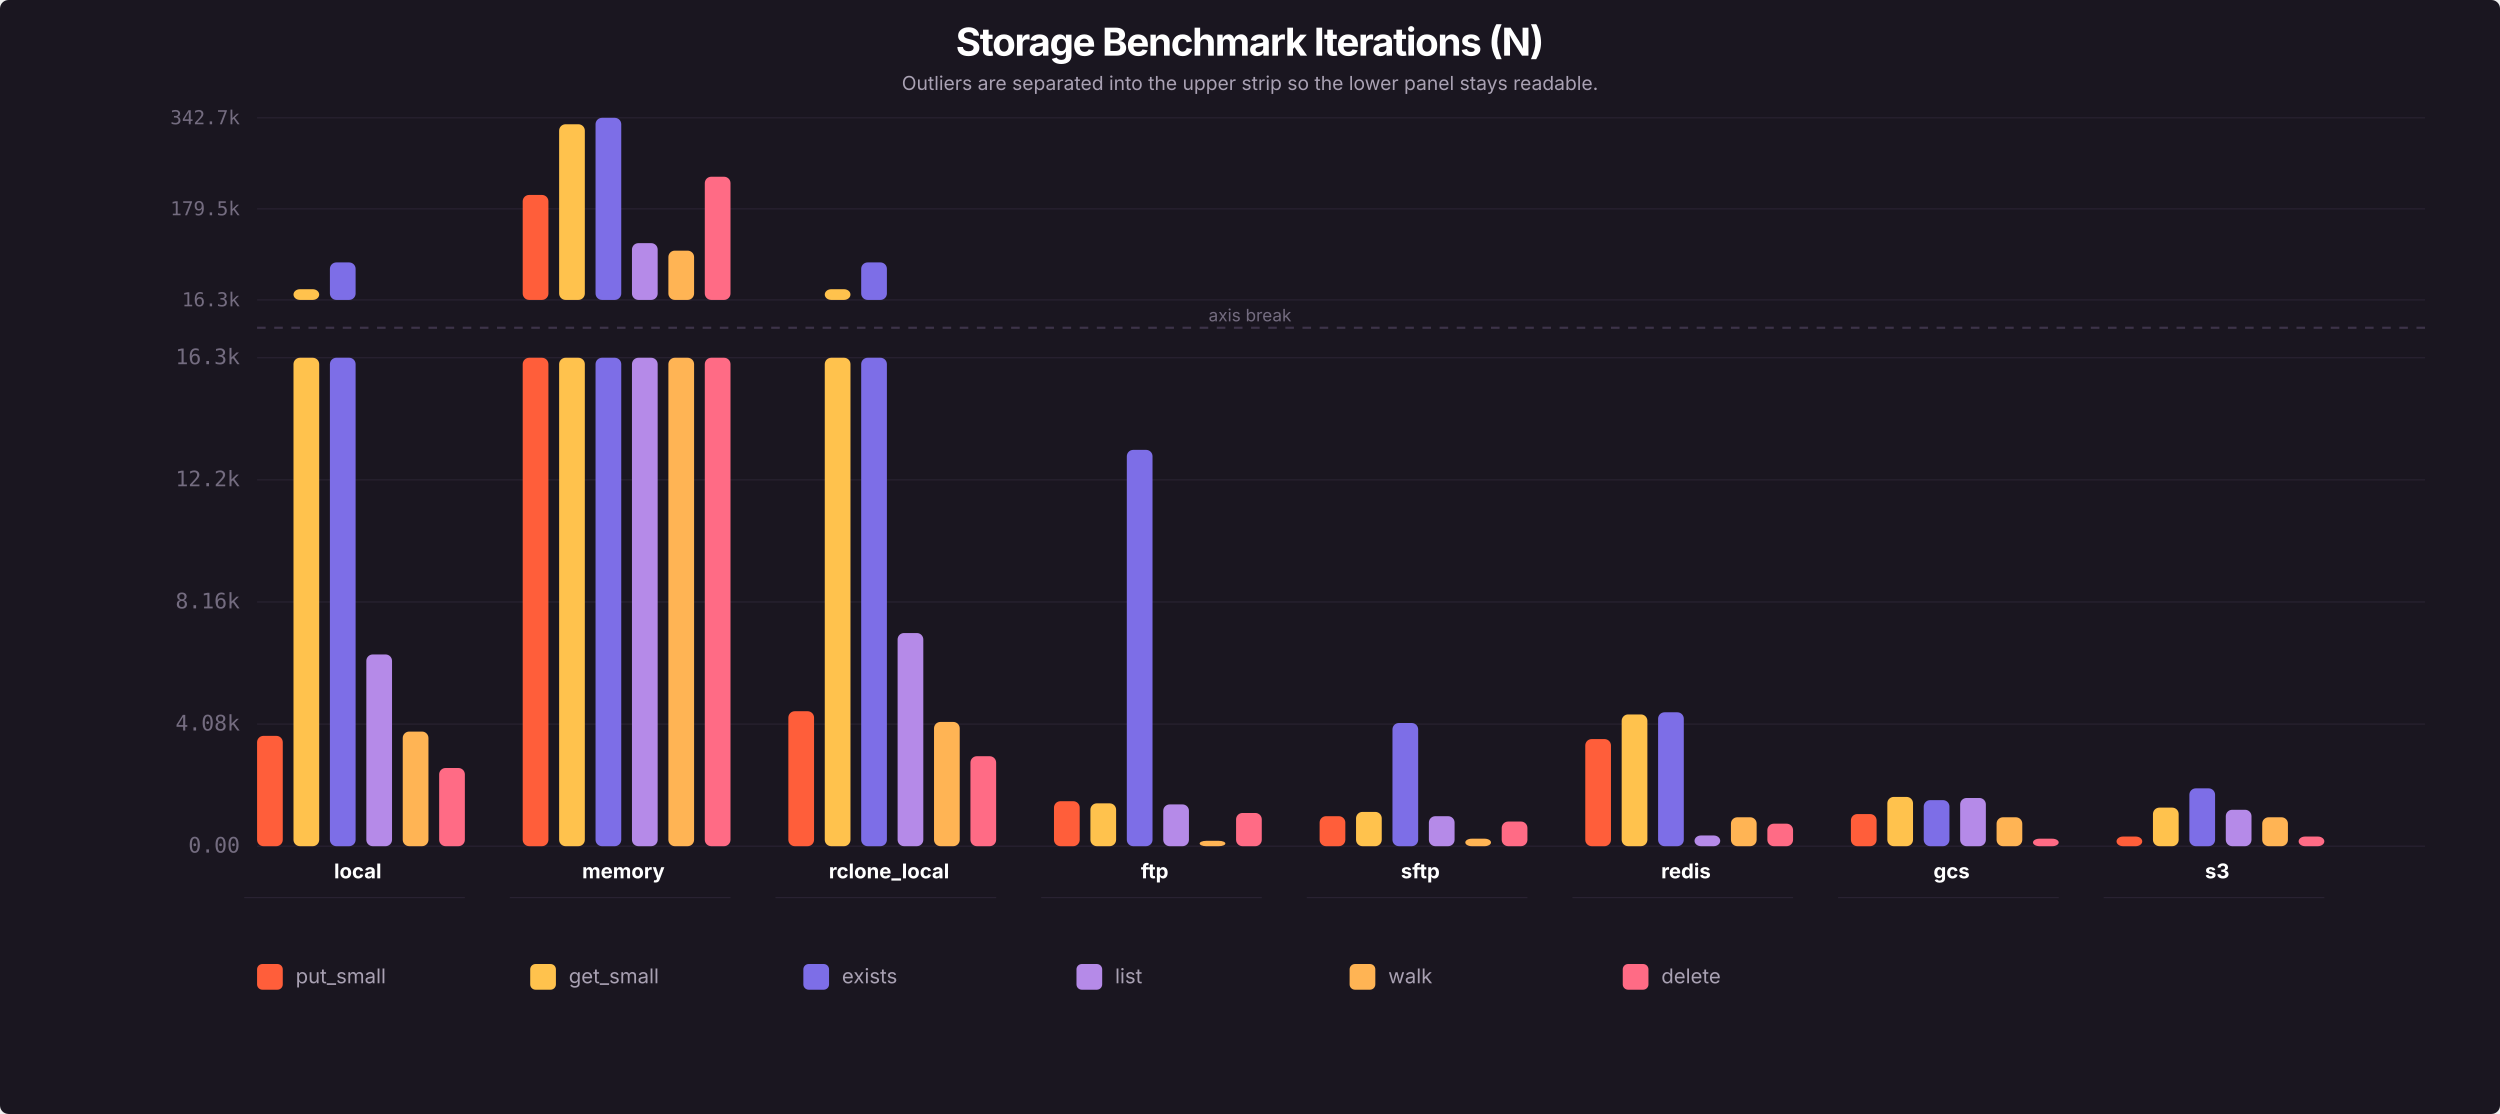
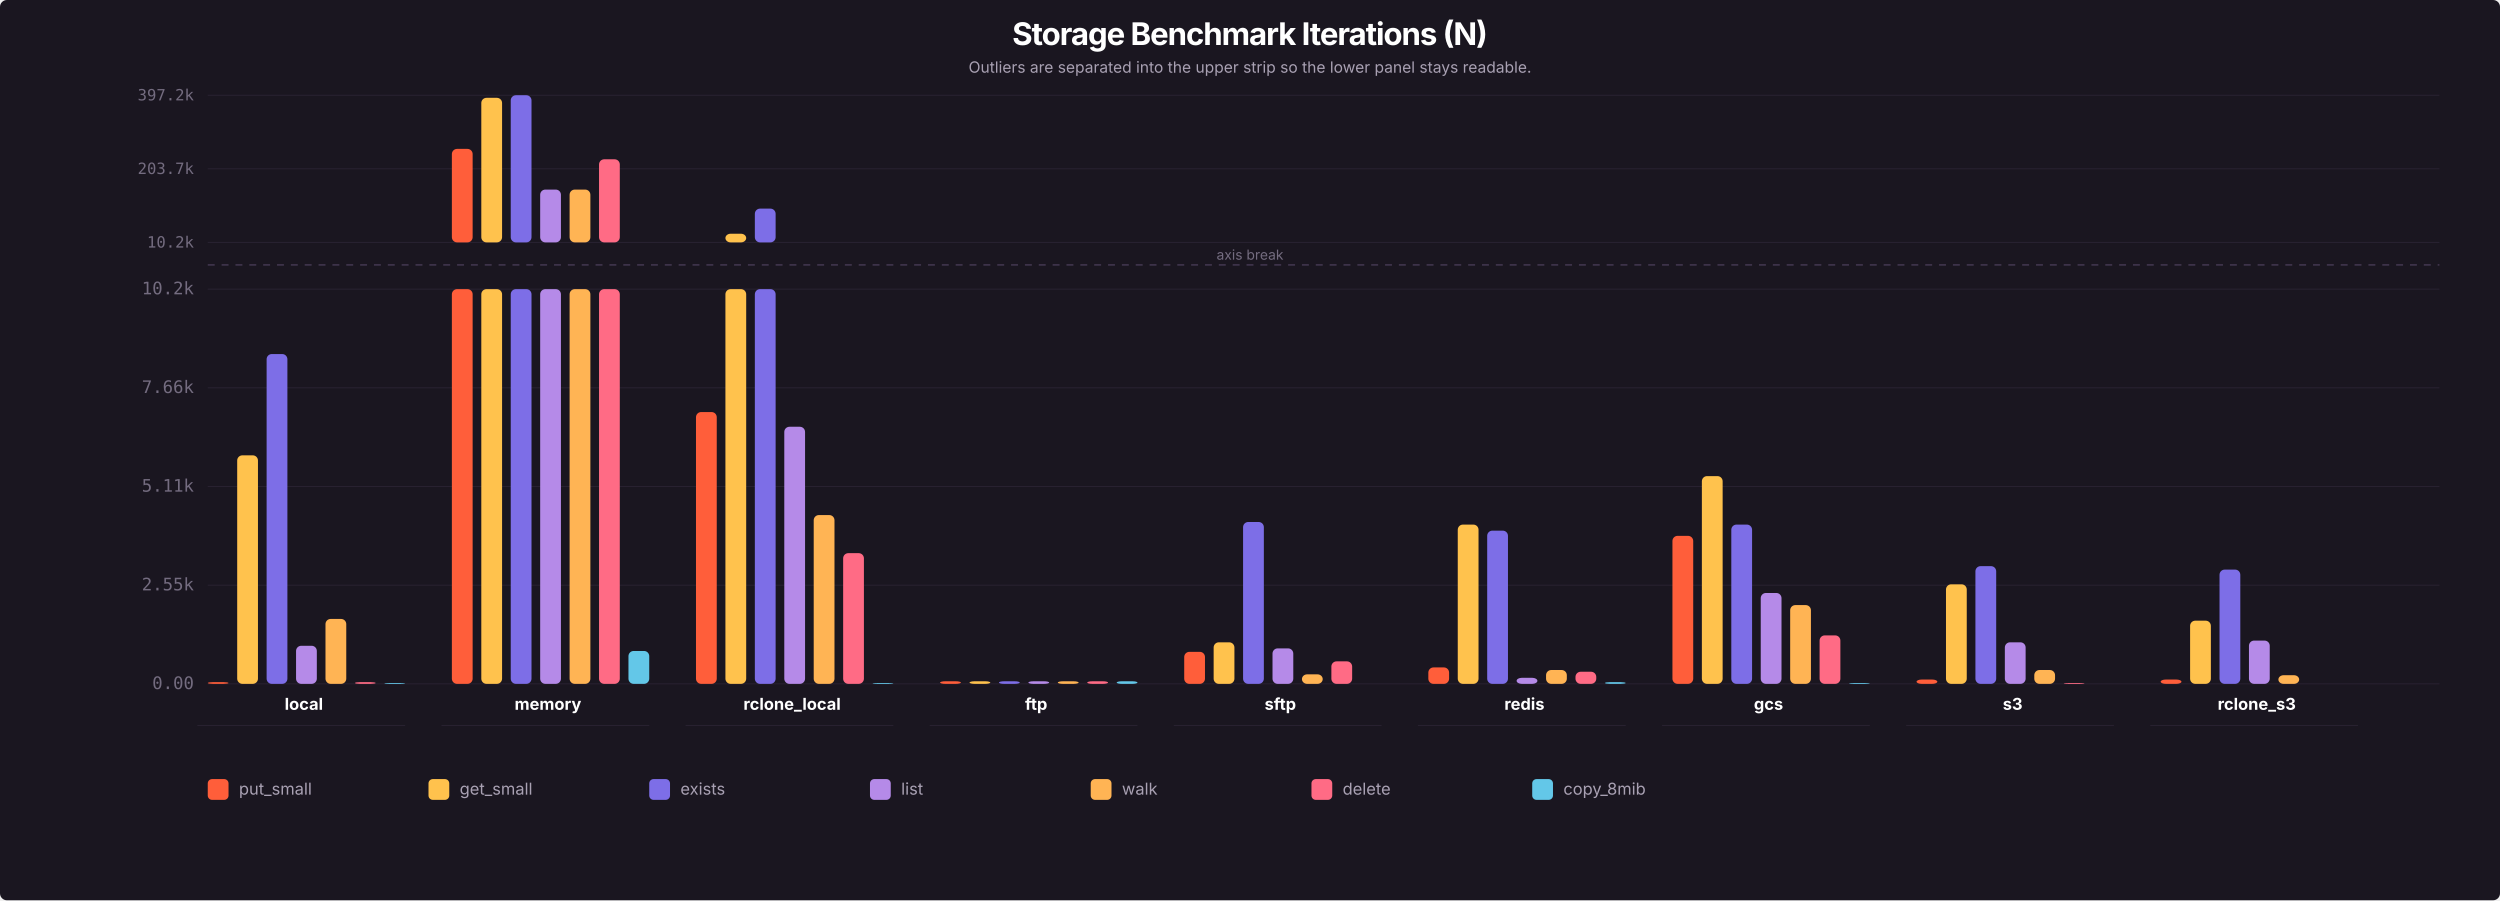
- <svg xmlns="http://www.w3.org/2000/svg" width="2334" height="1040" viewBox="0 0 2334 1040">
+ <svg xmlns="http://www.w3.org/2000/svg" width="2888" height="1040" viewBox="0 0 2888 1040">
  <rect width="100%" height="100%" rx="8" fill="#1A1620" />
-   <text x="1167" y="52" text-anchor="middle" fill="#FFFFFF" font-size="36" font-family="Space Grotesk, Inter, system-ui, sans-serif" font-weight="700" letter-spacing="-1.2">Storage Benchmark Iterations (N)</text>
-   <text x="1167" y="84" text-anchor="middle" fill="#A9A1B3" font-size="18" font-family="Inter, system-ui, sans-serif">Outliers are separated into the upper strip so the lower panel stays readable.</text>
-   <line x1="240" y1="110" x2="2264" y2="110" stroke="#2A2333" stroke-width="1" />
-   <text x="224" y="116" fill="#746C80" font-size="18" text-anchor="end" font-family="JetBrains Mono, ui-monospace, monospace">342.7k</text>
-   <line x1="240" y1="195" x2="2264" y2="195" stroke="#2A2333" stroke-width="1" />
-   <text x="224" y="201" fill="#746C80" font-size="18" text-anchor="end" font-family="JetBrains Mono, ui-monospace, monospace">179.5k</text>
-   <line x1="240" y1="280" x2="2264" y2="280" stroke="#2A2333" stroke-width="1" />
-   <text x="224" y="286" fill="#746C80" font-size="18" text-anchor="end" font-family="JetBrains Mono, ui-monospace, monospace">16.3k</text>
-   <line x1="240" y1="306" x2="2264" y2="306" stroke="#3D3349" stroke-width="2" stroke-dasharray="8 8" />
-   <text x="1167" y="300" text-anchor="middle" fill="#746C80" font-size="16" font-family="Inter, system-ui, sans-serif">axis break</text>
-   <line x1="240" y1="334" x2="2264" y2="334" stroke="#2A2333" stroke-width="1" />
-   <text x="224" y="340" fill="#746C80" font-size="20" text-anchor="end" font-family="JetBrains Mono, ui-monospace, monospace">16.3k</text>
-   <line x1="240" y1="448" x2="2264" y2="448" stroke="#2A2333" stroke-width="1" />
-   <text x="224" y="454" fill="#746C80" font-size="20" text-anchor="end" font-family="JetBrains Mono, ui-monospace, monospace">12.2k</text>
-   <line x1="240" y1="562" x2="2264" y2="562" stroke="#2A2333" stroke-width="1" />
-   <text x="224" y="568" fill="#746C80" font-size="20" text-anchor="end" font-family="JetBrains Mono, ui-monospace, monospace">8.16k</text>
-   <line x1="240" y1="676" x2="2264" y2="676" stroke="#2A2333" stroke-width="1" />
-   <text x="224" y="682" fill="#746C80" font-size="20" text-anchor="end" font-family="JetBrains Mono, ui-monospace, monospace">4.08k</text>
-   <line x1="240" y1="790" x2="2264" y2="790" stroke="#2A2333" stroke-width="1" />
+   <text x="1444" y="52" text-anchor="middle" fill="#FFFFFF" font-size="36" font-family="Space Grotesk, Inter, system-ui, sans-serif" font-weight="700" letter-spacing="-1.2">Storage Benchmark Iterations (N)</text>
+   <text x="1444" y="84" text-anchor="middle" fill="#A9A1B3" font-size="18" font-family="Inter, system-ui, sans-serif">Outliers are separated into the upper strip so the lower panel stays readable.</text>
+   <line x1="240" y1="110" x2="2818" y2="110" stroke="#2A2333" stroke-width="1" />
+   <text x="224" y="116" fill="#746C80" font-size="18" text-anchor="end" font-family="JetBrains Mono, ui-monospace, monospace">397.2k</text>
+   <line x1="240" y1="195" x2="2818" y2="195" stroke="#2A2333" stroke-width="1" />
+   <text x="224" y="201" fill="#746C80" font-size="18" text-anchor="end" font-family="JetBrains Mono, ui-monospace, monospace">203.7k</text>
+   <line x1="240" y1="280" x2="2818" y2="280" stroke="#2A2333" stroke-width="1" />
+   <text x="224" y="286" fill="#746C80" font-size="18" text-anchor="end" font-family="JetBrains Mono, ui-monospace, monospace">10.2k</text>
+   <line x1="240" y1="306" x2="2818" y2="306" stroke="#3D3349" stroke-width="2" stroke-dasharray="8 8" />
+   <text x="1444" y="300" text-anchor="middle" fill="#746C80" font-size="16" font-family="Inter, system-ui, sans-serif">axis break</text>
+   <line x1="240" y1="334" x2="2818" y2="334" stroke="#2A2333" stroke-width="1" />
+   <text x="224" y="340" fill="#746C80" font-size="20" text-anchor="end" font-family="JetBrains Mono, ui-monospace, monospace">10.2k</text>
+   <line x1="240" y1="448" x2="2818" y2="448" stroke="#2A2333" stroke-width="1" />
+   <text x="224" y="454" fill="#746C80" font-size="20" text-anchor="end" font-family="JetBrains Mono, ui-monospace, monospace">7.66k</text>
+   <line x1="240" y1="562" x2="2818" y2="562" stroke="#2A2333" stroke-width="1" />
+   <text x="224" y="568" fill="#746C80" font-size="20" text-anchor="end" font-family="JetBrains Mono, ui-monospace, monospace">5.11k</text>
+   <line x1="240" y1="676" x2="2818" y2="676" stroke="#2A2333" stroke-width="1" />
+   <text x="224" y="682" fill="#746C80" font-size="20" text-anchor="end" font-family="JetBrains Mono, ui-monospace, monospace">2.55k</text>
+   <line x1="240" y1="790" x2="2818" y2="790" stroke="#2A2333" stroke-width="1" />
  <text x="224" y="796" fill="#746C80" font-size="20" text-anchor="end" font-family="JetBrains Mono, ui-monospace, monospace">0.00</text>
-   <rect x="240" y="687" width="24" height="103" rx="6" fill="#FF5E3A" />
-   <rect x="274" y="334" width="24" height="456" rx="6" fill="#FFC24D" />
-   <rect x="274" y="270" width="24" height="10" rx="6" fill="#FFC24D" />
-   <rect x="308" y="334" width="24" height="456" rx="6" fill="#7D6EE7" />
-   <rect x="308" y="245" width="24" height="35" rx="6" fill="#7D6EE7" />
-   <rect x="342" y="611" width="24" height="179" rx="6" fill="#B58AE8" />
-   <rect x="376" y="683" width="24" height="107" rx="6" fill="#FFB454" />
-   <rect x="410" y="717" width="24" height="73" rx="6" fill="#FF6B85" />
-   <text x="334" y="820" fill="#FFFFFF" font-size="19" text-anchor="middle" font-family="Inter, system-ui, sans-serif" font-weight="700">local</text>
-   <line x1="228" y1="838" x2="434" y2="838" stroke="#2A2333" stroke-width="1" />
-   <rect x="488" y="334" width="24" height="456" rx="6" fill="#FF5E3A" />
-   <rect x="488" y="182" width="24" height="98" rx="6" fill="#FF5E3A" />
-   <rect x="522" y="334" width="24" height="456" rx="6" fill="#FFC24D" />
-   <rect x="522" y="116" width="24" height="164" rx="6" fill="#FFC24D" />
-   <rect x="556" y="334" width="24" height="456" rx="6" fill="#7D6EE7" />
-   <rect x="556" y="110" width="24" height="170" rx="6" fill="#7D6EE7" />
-   <rect x="590" y="334" width="24" height="456" rx="6" fill="#B58AE8" />
-   <rect x="590" y="227" width="24" height="53" rx="6" fill="#B58AE8" />
-   <rect x="624" y="334" width="24" height="456" rx="6" fill="#FFB454" />
-   <rect x="624" y="234" width="24" height="46" rx="6" fill="#FFB454" />
-   <rect x="658" y="334" width="24" height="456" rx="6" fill="#FF6B85" />
-   <rect x="658" y="165" width="24" height="115" rx="6" fill="#FF6B85" />
-   <text x="582" y="820" fill="#FFFFFF" font-size="19" text-anchor="middle" font-family="Inter, system-ui, sans-serif" font-weight="700">memory</text>
-   <line x1="476" y1="838" x2="682" y2="838" stroke="#2A2333" stroke-width="1" />
-   <rect x="736" y="664" width="24" height="126" rx="6" fill="#FF5E3A" />
-   <rect x="770" y="334" width="24" height="456" rx="6" fill="#FFC24D" />
-   <rect x="770" y="270" width="24" height="10" rx="6" fill="#FFC24D" />
-   <rect x="804" y="334" width="24" height="456" rx="6" fill="#7D6EE7" />
-   <rect x="804" y="245" width="24" height="35" rx="6" fill="#7D6EE7" />
-   <rect x="838" y="591" width="24" height="199" rx="6" fill="#B58AE8" />
-   <rect x="872" y="674" width="24" height="116" rx="6" fill="#FFB454" />
-   <rect x="906" y="706" width="24" height="84" rx="6" fill="#FF6B85" />
-   <text x="830" y="820" fill="#FFFFFF" font-size="19" text-anchor="middle" font-family="Inter, system-ui, sans-serif" font-weight="700">rclone_local</text>
-   <line x1="724" y1="838" x2="930" y2="838" stroke="#2A2333" stroke-width="1" />
-   <rect x="984" y="748" width="24" height="42" rx="6" fill="#FF5E3A" />
-   <rect x="1018" y="750" width="24" height="40" rx="6" fill="#FFC24D" />
-   <rect x="1052" y="420" width="24" height="370" rx="6" fill="#7D6EE7" />
-   <rect x="1086" y="751" width="24" height="39" rx="6" fill="#B58AE8" />
-   <rect x="1120" y="785" width="24" height="5" rx="6" fill="#FFB454" />
-   <rect x="1154" y="759" width="24" height="31" rx="6" fill="#FF6B85" />
-   <text x="1078" y="820" fill="#FFFFFF" font-size="19" text-anchor="middle" font-family="Inter, system-ui, sans-serif" font-weight="700">ftp</text>
-   <line x1="972" y1="838" x2="1178" y2="838" stroke="#2A2333" stroke-width="1" />
-   <rect x="1232" y="762" width="24" height="28" rx="6" fill="#FF5E3A" />
-   <rect x="1266" y="758" width="24" height="32" rx="6" fill="#FFC24D" />
-   <rect x="1300" y="675" width="24" height="115" rx="6" fill="#7D6EE7" />
-   <rect x="1334" y="762" width="24" height="28" rx="6" fill="#B58AE8" />
-   <rect x="1368" y="783" width="24" height="7" rx="6" fill="#FFB454" />
-   <rect x="1402" y="767" width="24" height="23" rx="6" fill="#FF6B85" />
-   <text x="1326" y="820" fill="#FFFFFF" font-size="19" text-anchor="middle" font-family="Inter, system-ui, sans-serif" font-weight="700">sftp</text>
-   <line x1="1220" y1="838" x2="1426" y2="838" stroke="#2A2333" stroke-width="1" />
-   <rect x="1480" y="690" width="24" height="100" rx="6" fill="#FF5E3A" />
-   <rect x="1514" y="667" width="24" height="123" rx="6" fill="#FFC24D" />
-   <rect x="1548" y="665" width="24" height="125" rx="6" fill="#7D6EE7" />
-   <rect x="1582" y="780" width="24" height="10" rx="6" fill="#B58AE8" />
-   <rect x="1616" y="763" width="24" height="27" rx="6" fill="#FFB454" />
-   <rect x="1650" y="769" width="24" height="21" rx="6" fill="#FF6B85" />
-   <text x="1574" y="820" fill="#FFFFFF" font-size="19" text-anchor="middle" font-family="Inter, system-ui, sans-serif" font-weight="700">redis</text>
-   <line x1="1468" y1="838" x2="1674" y2="838" stroke="#2A2333" stroke-width="1" />
-   <rect x="1728" y="760" width="24" height="30" rx="6" fill="#FF5E3A" />
-   <rect x="1762" y="744" width="24" height="46" rx="6" fill="#FFC24D" />
-   <rect x="1796" y="747" width="24" height="43" rx="6" fill="#7D6EE7" />
-   <rect x="1830" y="745" width="24" height="45" rx="6" fill="#B58AE8" />
-   <rect x="1864" y="763" width="24" height="27" rx="6" fill="#FFB454" />
-   <rect x="1898" y="783" width="24" height="7" rx="6" fill="#FF6B85" />
-   <text x="1822" y="820" fill="#FFFFFF" font-size="19" text-anchor="middle" font-family="Inter, system-ui, sans-serif" font-weight="700">gcs</text>
-   <line x1="1716" y1="838" x2="1922" y2="838" stroke="#2A2333" stroke-width="1" />
-   <rect x="1976" y="781" width="24" height="9" rx="6" fill="#FF5E3A" />
-   <rect x="2010" y="754" width="24" height="36" rx="6" fill="#FFC24D" />
-   <rect x="2044" y="736" width="24" height="54" rx="6" fill="#7D6EE7" />
-   <rect x="2078" y="756" width="24" height="34" rx="6" fill="#B58AE8" />
-   <rect x="2112" y="763" width="24" height="27" rx="6" fill="#FFB454" />
-   <rect x="2146" y="781" width="24" height="9" rx="6" fill="#FF6B85" />
-   <text x="2070" y="820" fill="#FFFFFF" font-size="19" text-anchor="middle" font-family="Inter, system-ui, sans-serif" font-weight="700">s3</text>
-   <line x1="1964" y1="838" x2="2170" y2="838" stroke="#2A2333" stroke-width="1" />
+   <rect x="240" y="788" width="24" height="2" rx="6" fill="#FF5E3A" />
+   <rect x="274" y="526" width="24" height="264" rx="6" fill="#FFC24D" />
+   <rect x="308" y="409" width="24" height="381" rx="6" fill="#7D6EE7" />
+   <rect x="342" y="746" width="24" height="44" rx="6" fill="#B58AE8" />
+   <rect x="376" y="715" width="24" height="75" rx="6" fill="#FFB454" />
+   <rect x="410" y="788" width="24" height="2" rx="6" fill="#FF6B85" />
+   <rect x="444" y="789" width="24" height="1" rx="6" fill="#63C7E8" />
+   <text x="351" y="820" fill="#FFFFFF" font-size="19" text-anchor="middle" font-family="Inter, system-ui, sans-serif" font-weight="700">local</text>
+   <line x1="228" y1="838" x2="468" y2="838" stroke="#2A2333" stroke-width="1" />
+   <rect x="522" y="334" width="24" height="456" rx="6" fill="#FF5E3A" />
+   <rect x="522" y="172" width="24" height="108" rx="6" fill="#FF5E3A" />
+   <rect x="556" y="334" width="24" height="456" rx="6" fill="#FFC24D" />
+   <rect x="556" y="113" width="24" height="167" rx="6" fill="#FFC24D" />
+   <rect x="590" y="334" width="24" height="456" rx="6" fill="#7D6EE7" />
+   <rect x="590" y="110" width="24" height="170" rx="6" fill="#7D6EE7" />
+   <rect x="624" y="334" width="24" height="456" rx="6" fill="#B58AE8" />
+   <rect x="624" y="219" width="24" height="61" rx="6" fill="#B58AE8" />
+   <rect x="658" y="334" width="24" height="456" rx="6" fill="#FFB454" />
+   <rect x="658" y="219" width="24" height="61" rx="6" fill="#FFB454" />
+   <rect x="692" y="334" width="24" height="456" rx="6" fill="#FF6B85" />
+   <rect x="692" y="184" width="24" height="96" rx="6" fill="#FF6B85" />
+   <rect x="726" y="752" width="24" height="38" rx="6" fill="#63C7E8" />
+   <text x="633" y="820" fill="#FFFFFF" font-size="19" text-anchor="middle" font-family="Inter, system-ui, sans-serif" font-weight="700">memory</text>
+   <line x1="510" y1="838" x2="750" y2="838" stroke="#2A2333" stroke-width="1" />
+   <rect x="804" y="476" width="24" height="314" rx="6" fill="#FF5E3A" />
+   <rect x="838" y="334" width="24" height="456" rx="6" fill="#FFC24D" />
+   <rect x="838" y="270" width="24" height="10" rx="6" fill="#FFC24D" />
+   <rect x="872" y="334" width="24" height="456" rx="6" fill="#7D6EE7" />
+   <rect x="872" y="241" width="24" height="39" rx="6" fill="#7D6EE7" />
+   <rect x="906" y="493" width="24" height="297" rx="6" fill="#B58AE8" />
+   <rect x="940" y="595" width="24" height="195" rx="6" fill="#FFB454" />
+   <rect x="974" y="639" width="24" height="151" rx="6" fill="#FF6B85" />
+   <rect x="1008" y="789" width="24" height="1" rx="6" fill="#63C7E8" />
+   <text x="915" y="820" fill="#FFFFFF" font-size="19" text-anchor="middle" font-family="Inter, system-ui, sans-serif" font-weight="700">rclone_local</text>
+   <line x1="792" y1="838" x2="1032" y2="838" stroke="#2A2333" stroke-width="1" />
+   <rect x="1086" y="787" width="24" height="3" rx="6" fill="#FF5E3A" />
+   <rect x="1120" y="787" width="24" height="3" rx="6" fill="#FFC24D" />
+   <rect x="1154" y="787" width="24" height="3" rx="6" fill="#7D6EE7" />
+   <rect x="1188" y="787" width="24" height="3" rx="6" fill="#B58AE8" />
+   <rect x="1222" y="787" width="24" height="3" rx="6" fill="#FFB454" />
+   <rect x="1256" y="787" width="24" height="3" rx="6" fill="#FF6B85" />
+   <rect x="1290" y="787" width="24" height="3" rx="6" fill="#63C7E8" />
+   <text x="1197" y="820" fill="#FFFFFF" font-size="19" text-anchor="middle" font-family="Inter, system-ui, sans-serif" font-weight="700">ftp</text>
+   <line x1="1074" y1="838" x2="1314" y2="838" stroke="#2A2333" stroke-width="1" />
+   <rect x="1368" y="753" width="24" height="37" rx="6" fill="#FF5E3A" />
+   <rect x="1402" y="742" width="24" height="48" rx="6" fill="#FFC24D" />
+   <rect x="1436" y="603" width="24" height="187" rx="6" fill="#7D6EE7" />
+   <rect x="1470" y="749" width="24" height="41" rx="6" fill="#B58AE8" />
+   <rect x="1504" y="779" width="24" height="11" rx="6" fill="#FFB454" />
+   <rect x="1538" y="764" width="24" height="26" rx="6" fill="#FF6B85" />
+   <rect x="1572" y="790" width="24" height="0" rx="6" fill="#63C7E8" />
+   <text x="1479" y="820" fill="#FFFFFF" font-size="19" text-anchor="middle" font-family="Inter, system-ui, sans-serif" font-weight="700">sftp</text>
+   <line x1="1356" y1="838" x2="1596" y2="838" stroke="#2A2333" stroke-width="1" />
+   <rect x="1650" y="771" width="24" height="19" rx="6" fill="#FF5E3A" />
+   <rect x="1684" y="606" width="24" height="184" rx="6" fill="#FFC24D" />
+   <rect x="1718" y="613" width="24" height="177" rx="6" fill="#7D6EE7" />
+   <rect x="1752" y="783" width="24" height="7" rx="6" fill="#B58AE8" />
+   <rect x="1786" y="774" width="24" height="16" rx="6" fill="#FFB454" />
+   <rect x="1820" y="776" width="24" height="14" rx="6" fill="#FF6B85" />
+   <rect x="1854" y="788" width="24" height="2" rx="6" fill="#63C7E8" />
+   <text x="1761" y="820" fill="#FFFFFF" font-size="19" text-anchor="middle" font-family="Inter, system-ui, sans-serif" font-weight="700">redis</text>
+   <line x1="1638" y1="838" x2="1878" y2="838" stroke="#2A2333" stroke-width="1" />
+   <rect x="1932" y="619" width="24" height="171" rx="6" fill="#FF5E3A" />
+   <rect x="1966" y="550" width="24" height="240" rx="6" fill="#FFC24D" />
+   <rect x="2000" y="606" width="24" height="184" rx="6" fill="#7D6EE7" />
+   <rect x="2034" y="685" width="24" height="105" rx="6" fill="#B58AE8" />
+   <rect x="2068" y="699" width="24" height="91" rx="6" fill="#FFB454" />
+   <rect x="2102" y="734" width="24" height="56" rx="6" fill="#FF6B85" />
+   <rect x="2136" y="789" width="24" height="1" rx="6" fill="#63C7E8" />
+   <text x="2043" y="820" fill="#FFFFFF" font-size="19" text-anchor="middle" font-family="Inter, system-ui, sans-serif" font-weight="700">gcs</text>
+   <line x1="1920" y1="838" x2="2160" y2="838" stroke="#2A2333" stroke-width="1" />
+   <rect x="2214" y="785" width="24" height="5" rx="6" fill="#FF5E3A" />
+   <rect x="2248" y="675" width="24" height="115" rx="6" fill="#FFC24D" />
+   <rect x="2282" y="654" width="24" height="136" rx="6" fill="#7D6EE7" />
+   <rect x="2316" y="742" width="24" height="48" rx="6" fill="#B58AE8" />
+   <rect x="2350" y="774" width="24" height="16" rx="6" fill="#FFB454" />
+   <rect x="2384" y="789" width="24" height="1" rx="6" fill="#FF6B85" />
+   <rect x="2418" y="790" width="24" height="0" rx="6" fill="#63C7E8" />
+   <text x="2325" y="820" fill="#FFFFFF" font-size="19" text-anchor="middle" font-family="Inter, system-ui, sans-serif" font-weight="700">s3</text>
+   <line x1="2202" y1="838" x2="2442" y2="838" stroke="#2A2333" stroke-width="1" />
+   <rect x="2496" y="785" width="24" height="5" rx="6" fill="#FF5E3A" />
+   <rect x="2530" y="717" width="24" height="73" rx="6" fill="#FFC24D" />
+   <rect x="2564" y="658" width="24" height="132" rx="6" fill="#7D6EE7" />
+   <rect x="2598" y="740" width="24" height="50" rx="6" fill="#B58AE8" />
+   <rect x="2632" y="780" width="24" height="10" rx="6" fill="#FFB454" />
+   <rect x="2666" y="790" width="24" height="0" rx="6" fill="#FF6B85" />
+   <rect x="2700" y="790" width="24" height="0" rx="6" fill="#63C7E8" />
+   <text x="2607" y="820" fill="#FFFFFF" font-size="19" text-anchor="middle" font-family="Inter, system-ui, sans-serif" font-weight="700">rclone_s3</text>
+   <line x1="2484" y1="838" x2="2724" y2="838" stroke="#2A2333" stroke-width="1" />
  <rect x="240" y="900" width="24" height="24" rx="5" fill="#FF5E3A" />
  <text x="276" y="918" fill="#A9A1B3" font-size="19" font-family="Inter, system-ui, sans-serif">put_small</text>
  <rect x="495" y="900" width="24" height="24" rx="5" fill="#FFC24D" />
  <text x="531" y="918" fill="#A9A1B3" font-size="19" font-family="Inter, system-ui, sans-serif">get_small</text>
  <rect x="750" y="900" width="24" height="24" rx="5" fill="#7D6EE7" />
  <text x="786" y="918" fill="#A9A1B3" font-size="19" font-family="Inter, system-ui, sans-serif">exists</text>
  <rect x="1005" y="900" width="24" height="24" rx="5" fill="#B58AE8" />
  <text x="1041" y="918" fill="#A9A1B3" font-size="19" font-family="Inter, system-ui, sans-serif">list</text>
  <rect x="1260" y="900" width="24" height="24" rx="5" fill="#FFB454" />
  <text x="1296" y="918" fill="#A9A1B3" font-size="19" font-family="Inter, system-ui, sans-serif">walk</text>
  <rect x="1515" y="900" width="24" height="24" rx="5" fill="#FF6B85" />
  <text x="1551" y="918" fill="#A9A1B3" font-size="19" font-family="Inter, system-ui, sans-serif">delete</text>
+   <rect x="1770" y="900" width="24" height="24" rx="5" fill="#63C7E8" />
+   <text x="1806" y="918" fill="#A9A1B3" font-size="19" font-family="Inter, system-ui, sans-serif">copy_8mib</text>
</svg>
